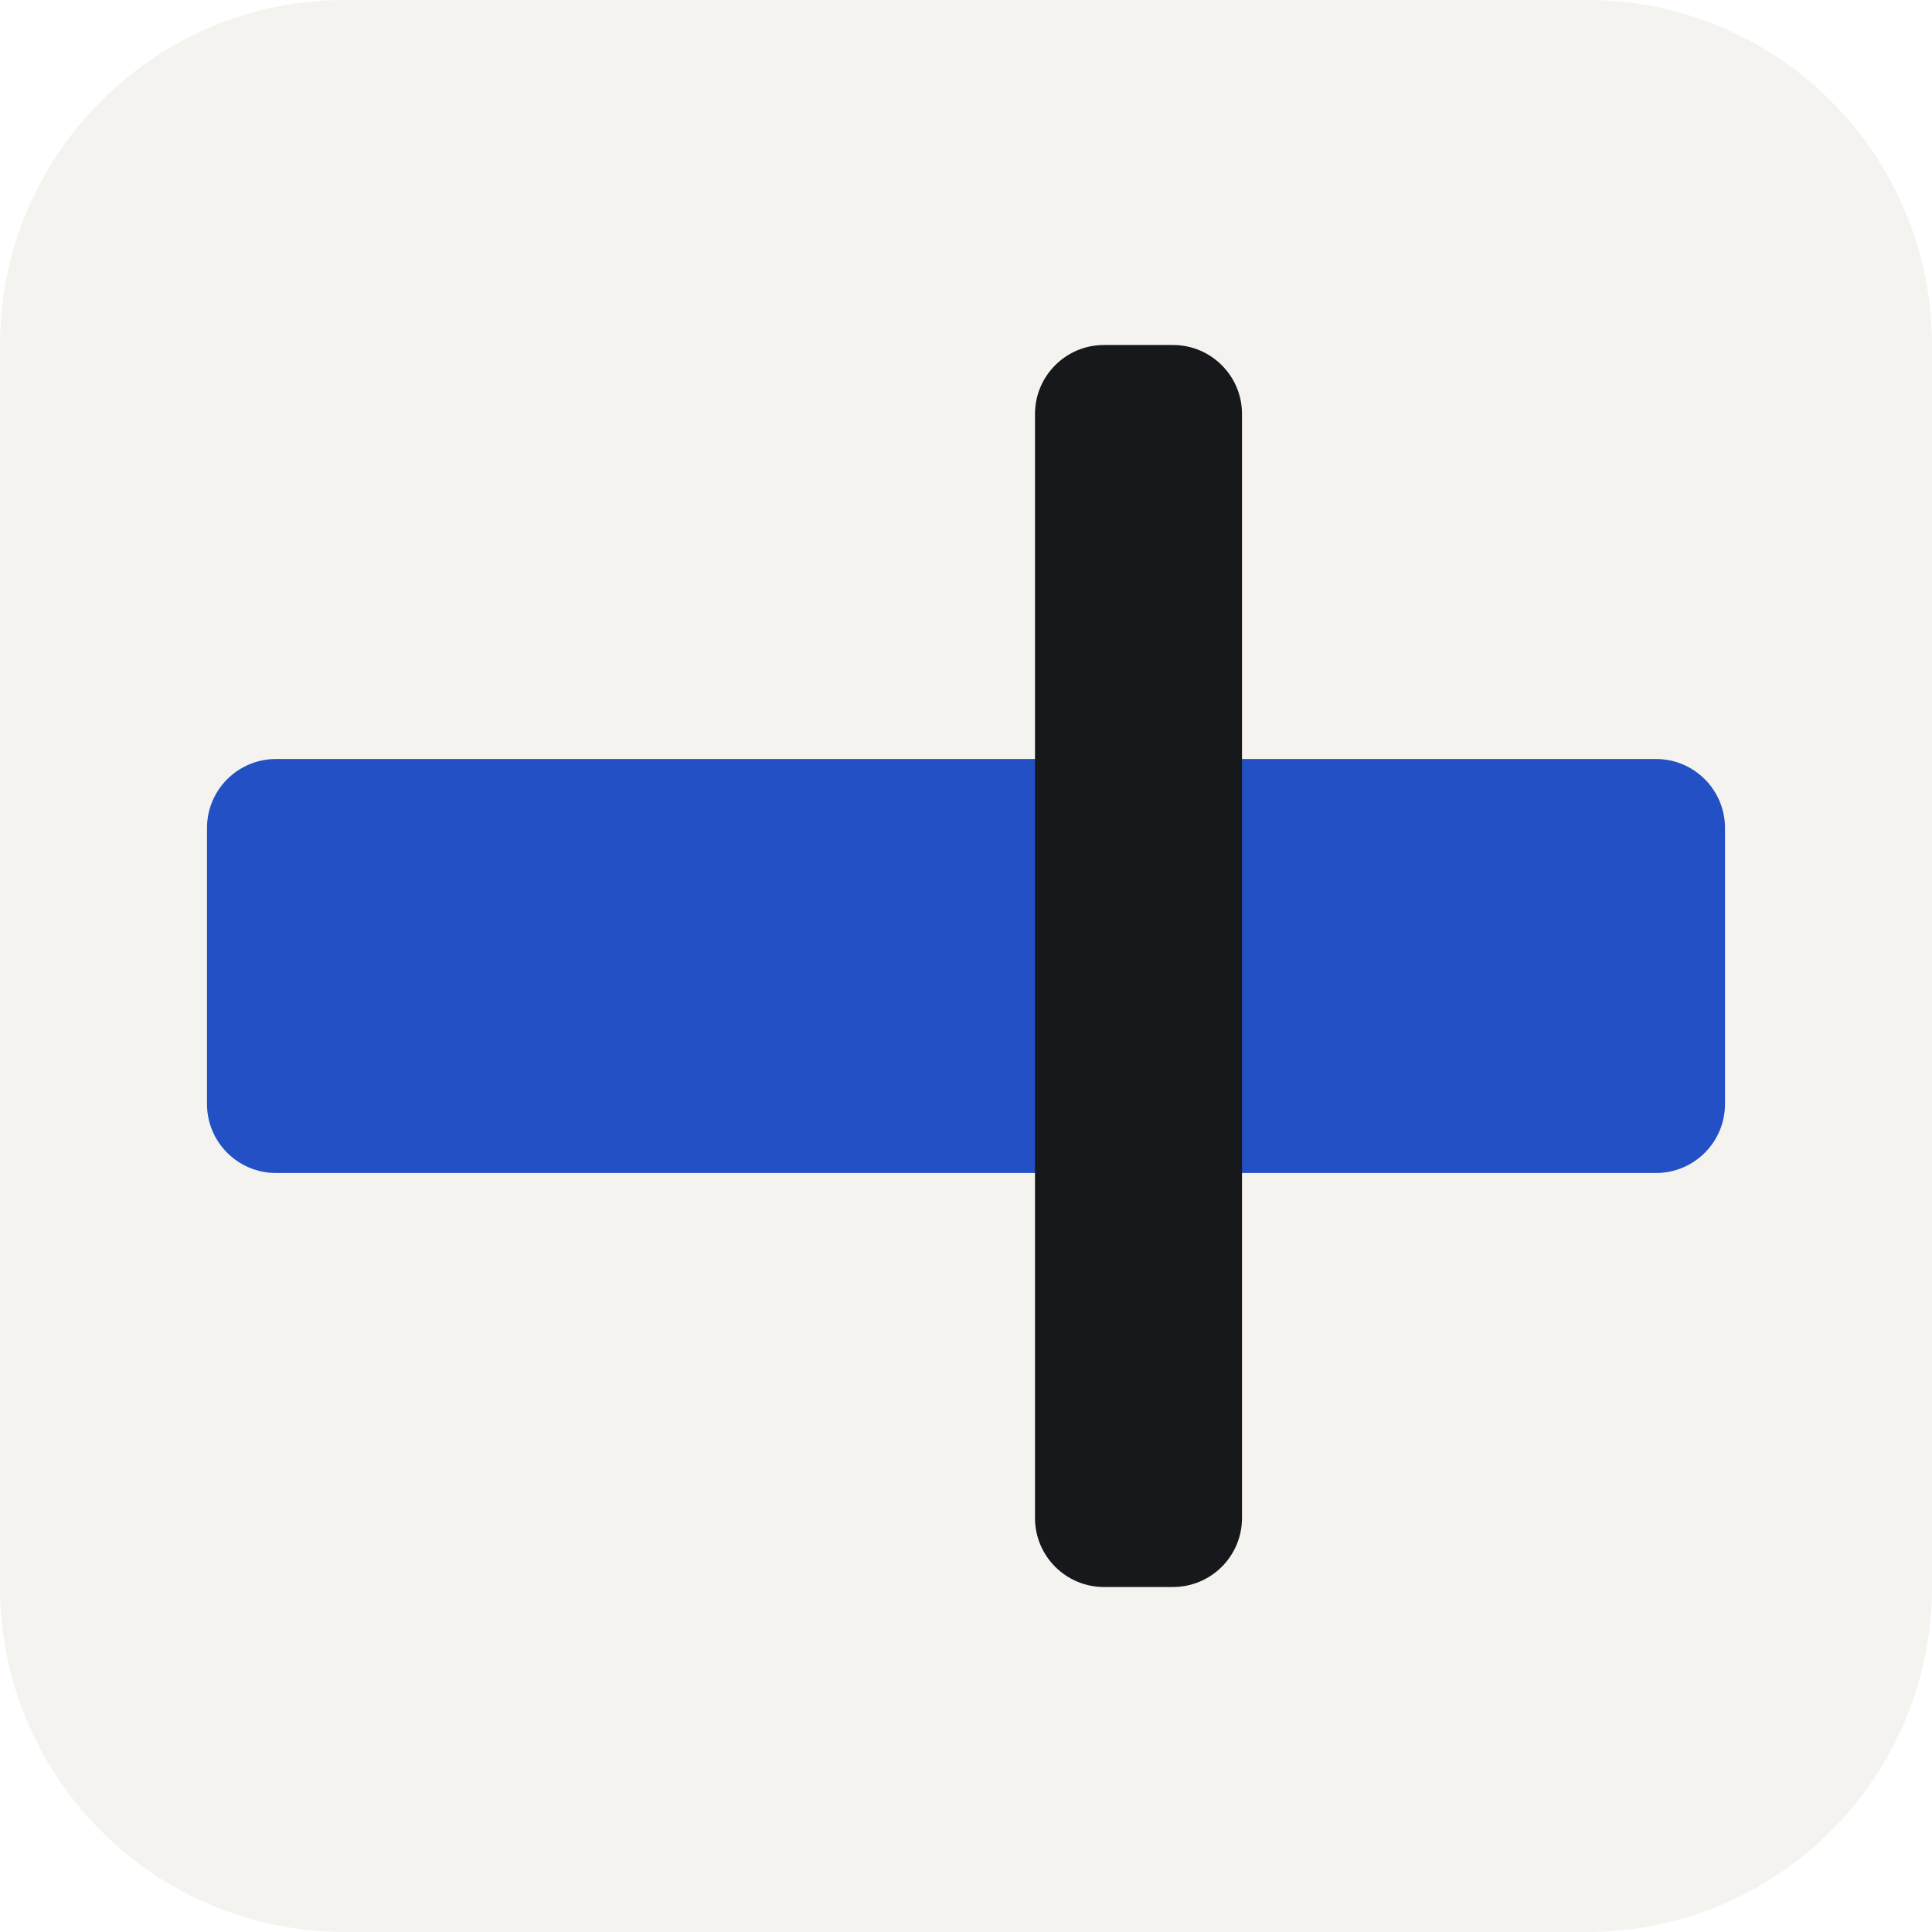
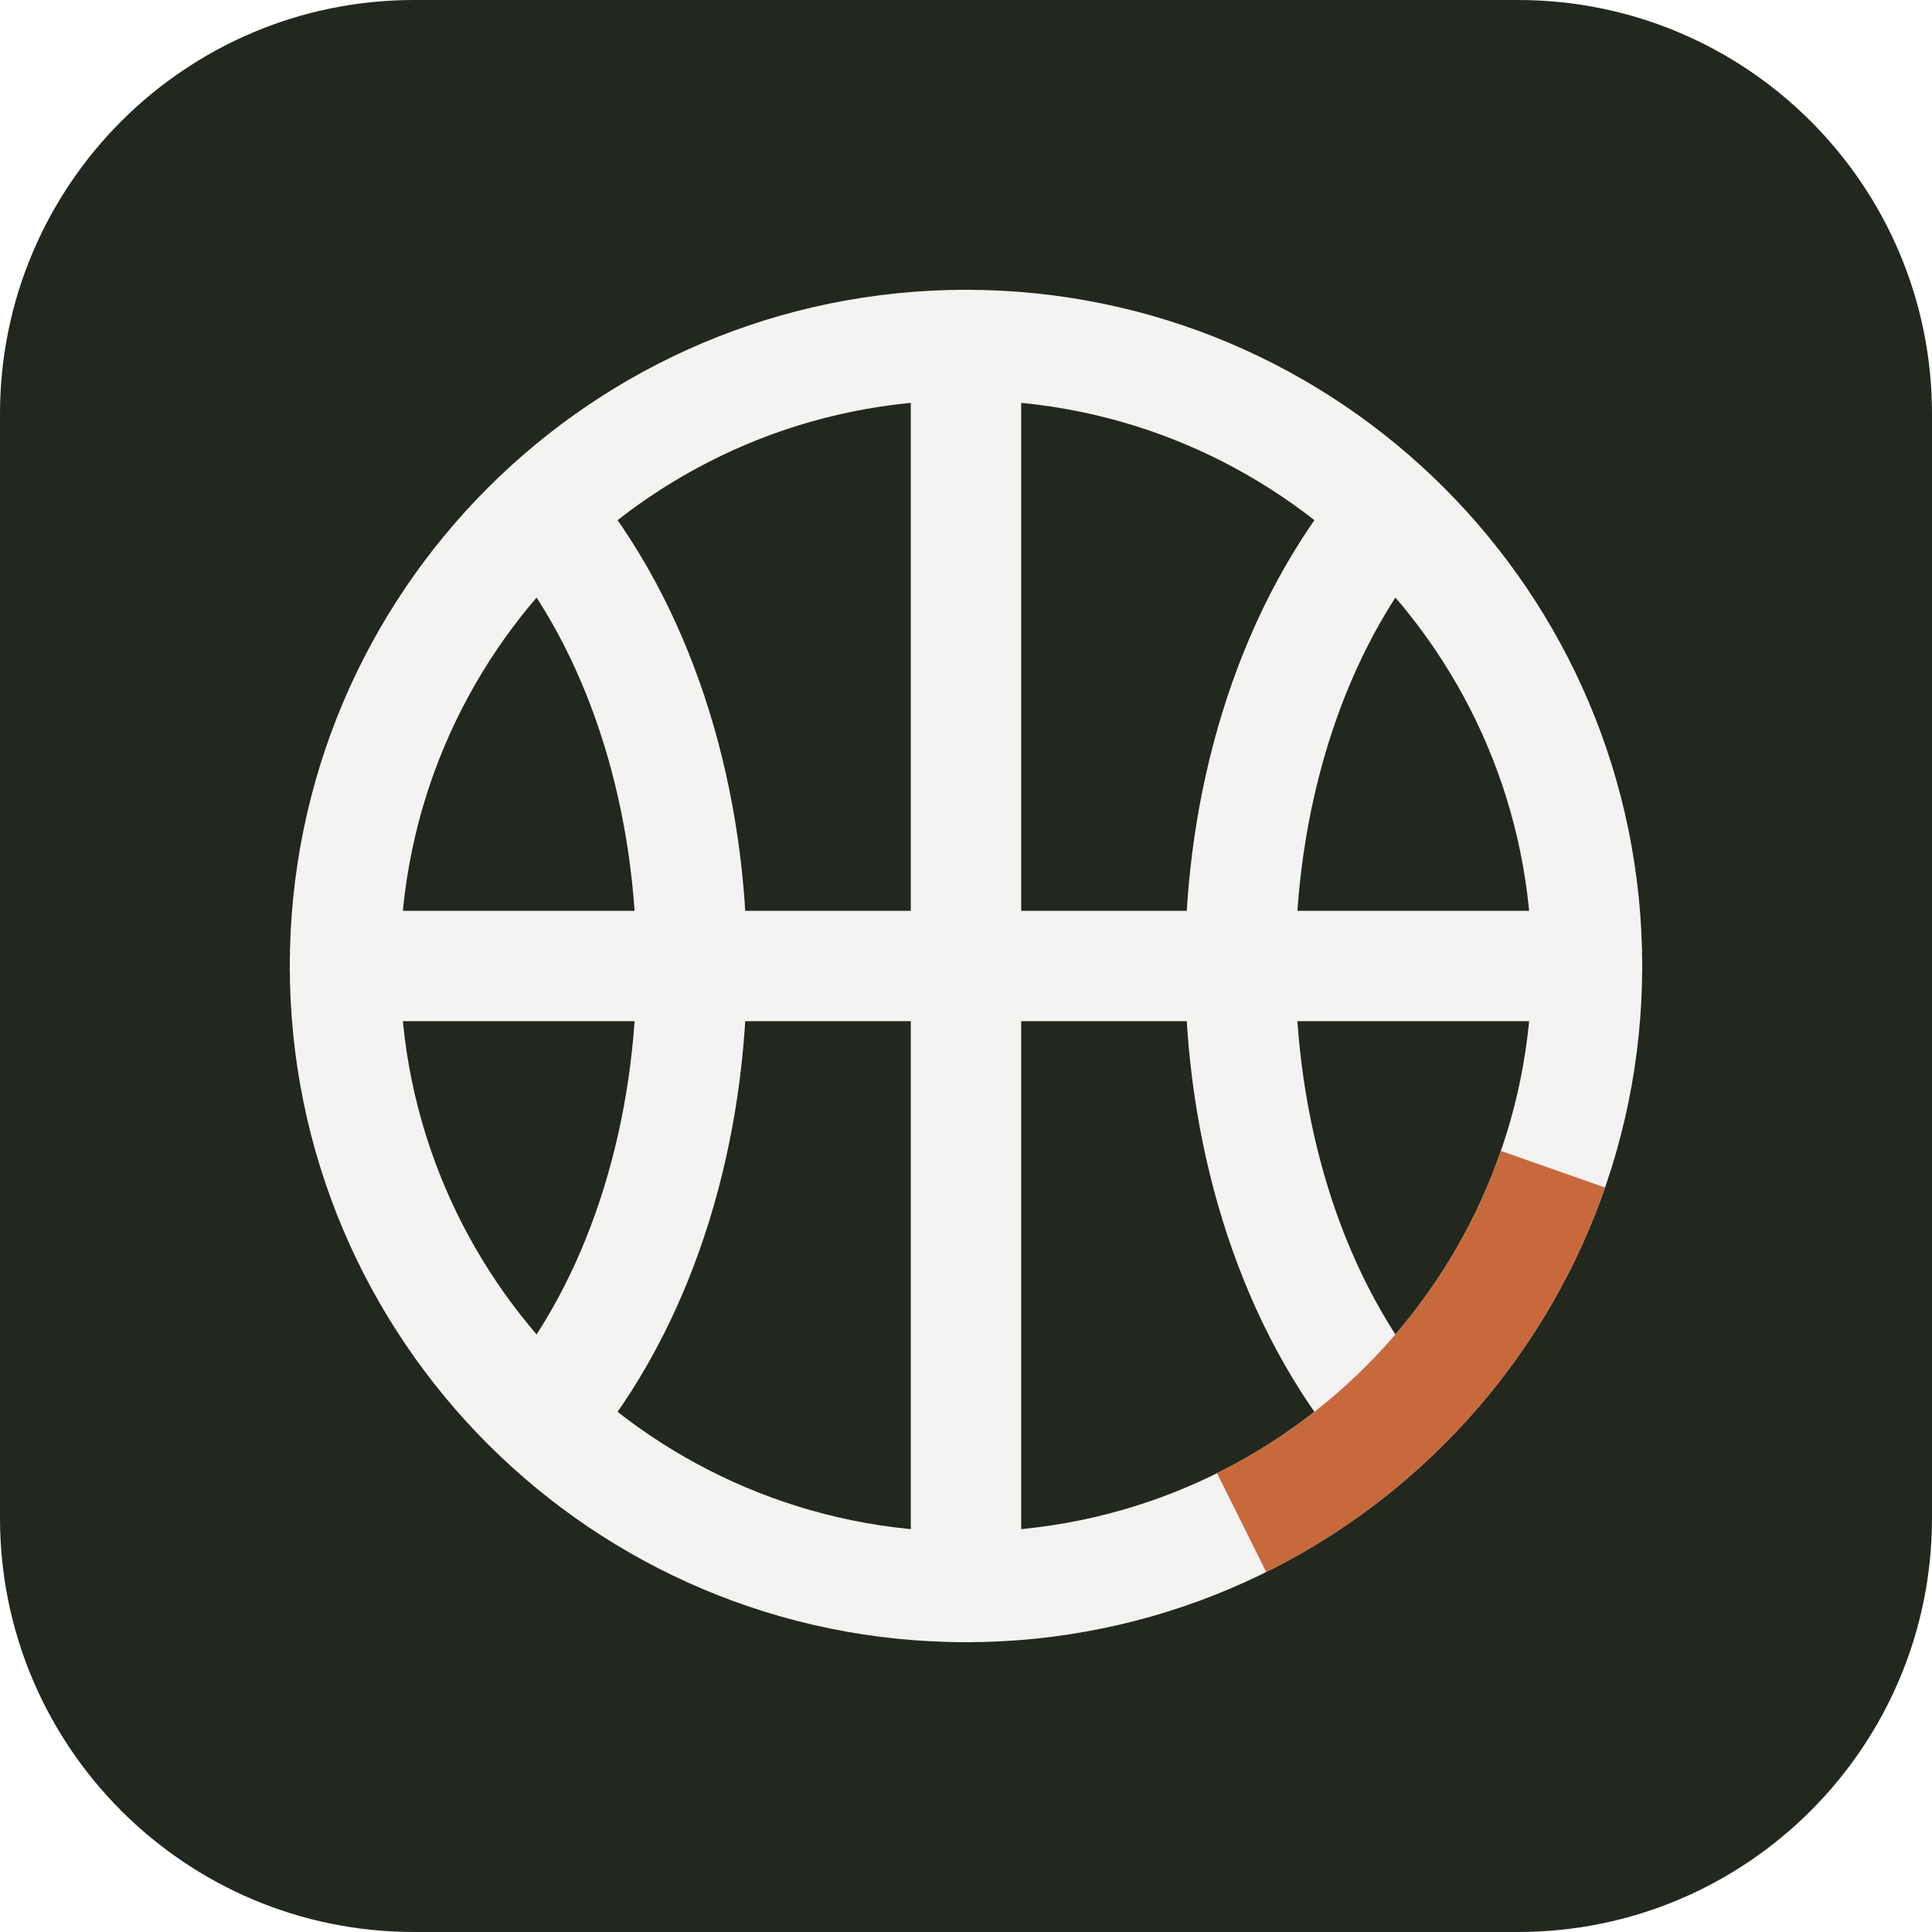
<svg xmlns="http://www.w3.org/2000/svg" viewBox="0 0 28 28">
-   <rect width="28" height="28" rx="5" fill="#F4F3EF" />
-   <rect x="3" y="11" width="22" height="6" rx="1" fill="#2350C4" />
-   <rect x="15" y="5" width="3" height="18" rx="1" fill="#17181B" />
+   <rect width="28" height="28" rx="6" fill="#23281F" />
+   <g fill="none" stroke="#F4F3F1" stroke-width="1.6" stroke-linecap="round">
+     <circle cx="14" cy="14" r="9" />
+     <path d="M5 14h18M14 5v18M8 7.6c2.7 3.4 2.7 9.4 0 12.8M20 7.6c-2.7 3.4-2.7 9.4 0 12.8" />
+   </g>
+   <circle cx="14" cy="14" r="9" fill="none" stroke="#C8693C" stroke-width="1.6" stroke-dasharray="7 50.6" stroke-dashoffset="-3" />
</svg>
